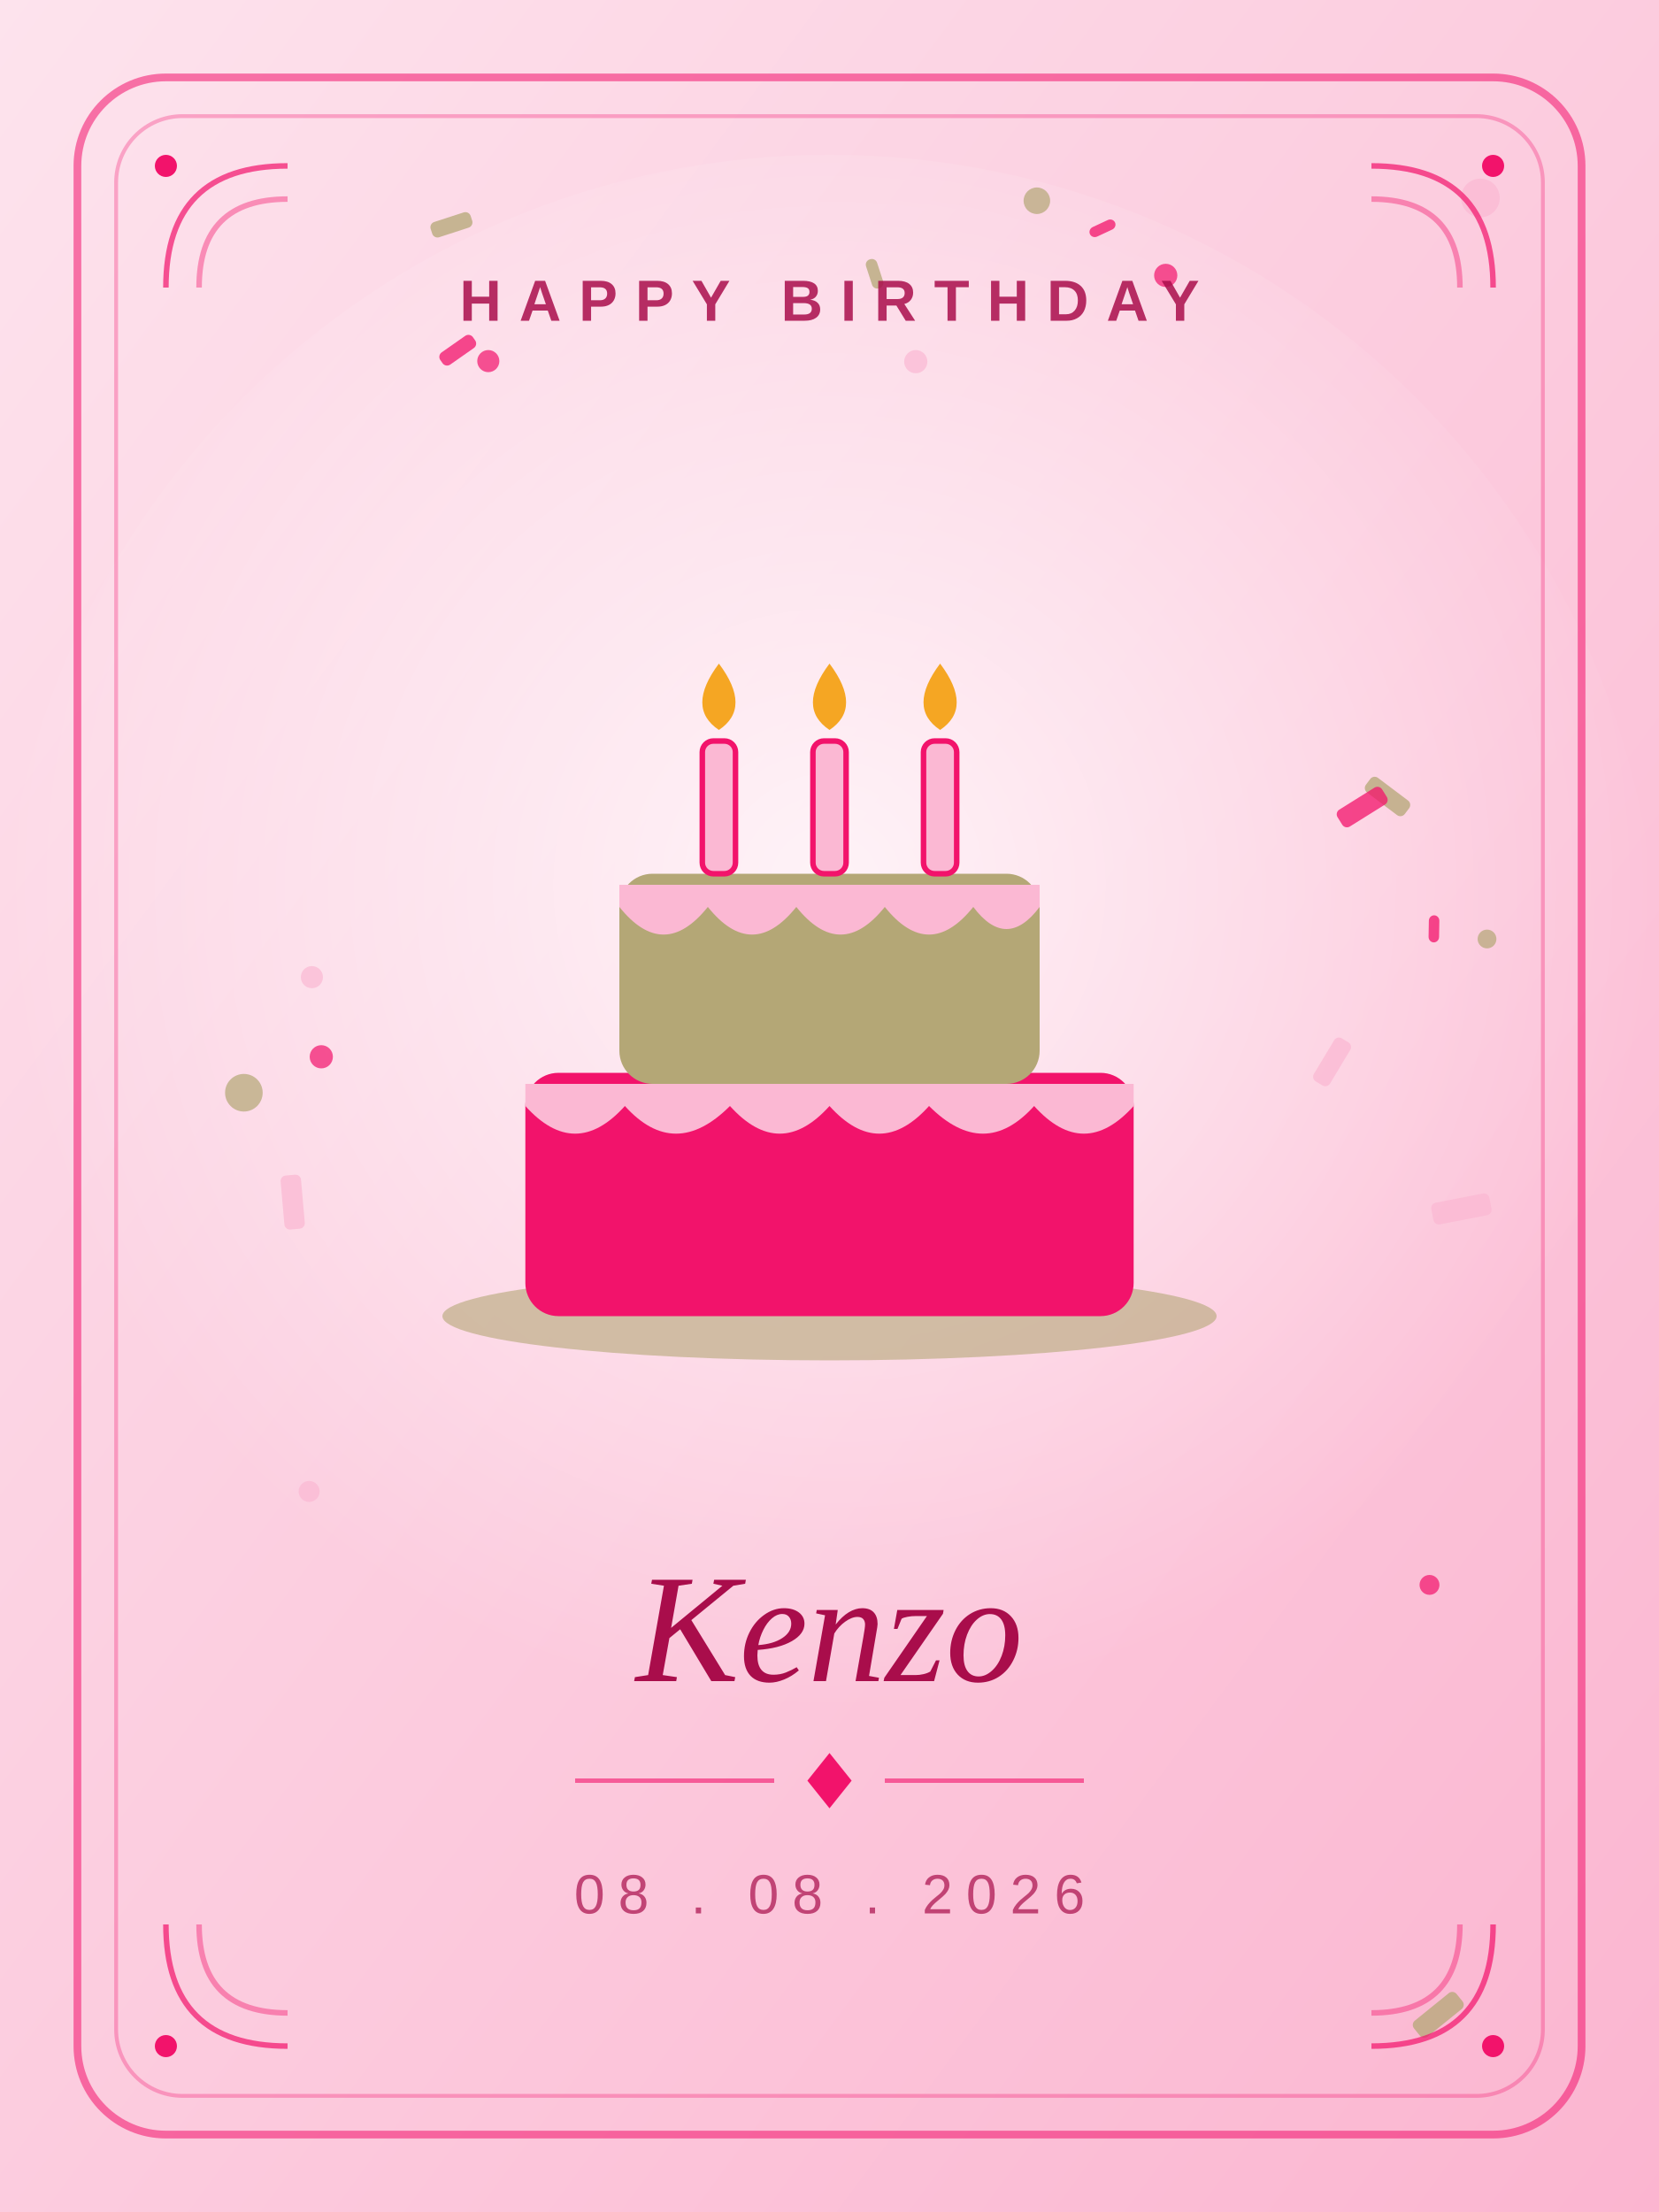
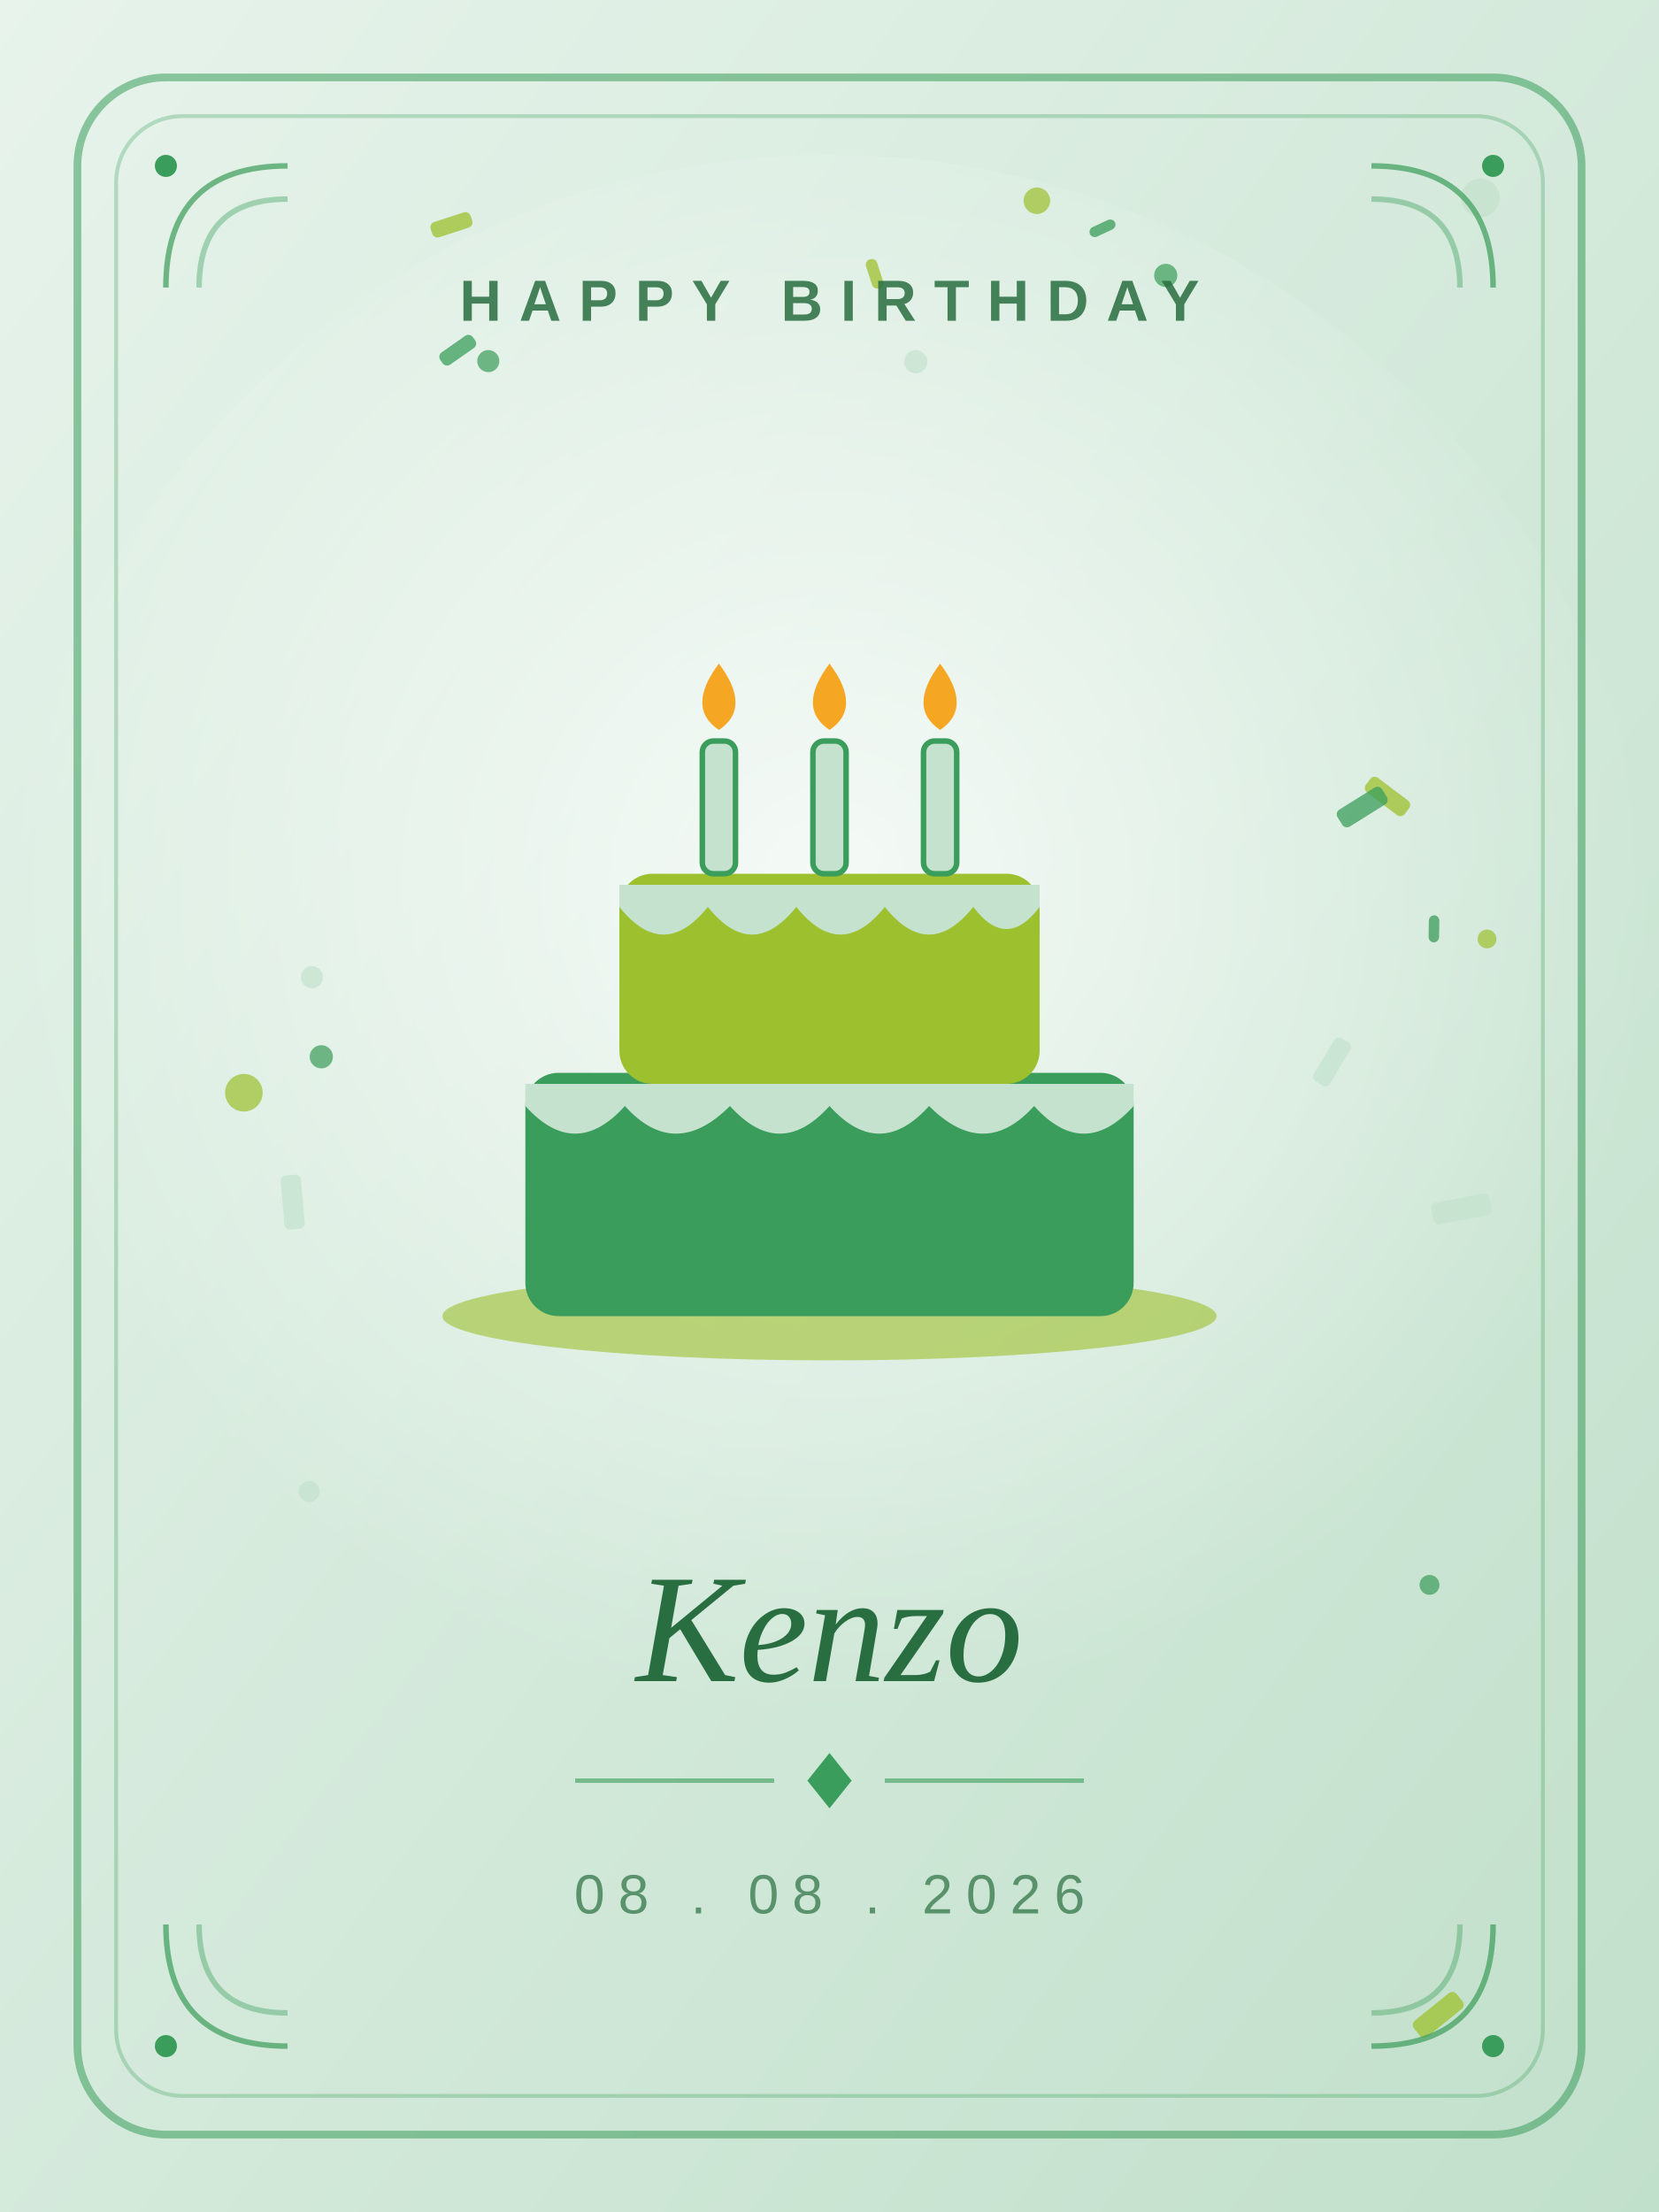
<svg xmlns="http://www.w3.org/2000/svg" viewBox="0 0 300 400" width="600" height="800">
  <defs>
    <linearGradient id="bg" x1="0" y1="0" x2="1" y2="1">
-       <stop offset="0" stop-color="#fde3ed" />
-       <stop offset="1" stop-color="#fbb5d0" />
+       <stop offset="0" stop-color="#e7f3eb" />
+       <stop offset="1" stop-color="#c1e0cb" />
    </linearGradient>
    <radialGradient id="glow" cx="0.5" cy="0.44" r="0.5">
      <stop offset="0" stop-color="#ffffff" stop-opacity="0.75" />
      <stop offset="1" stop-color="#ffffff" stop-opacity="0" />
    </radialGradient>
  </defs>
  <rect width="300" height="400" fill="url(#bg)" />
  <circle cx="150" cy="178" r="150" fill="url(#glow)" />
  <g>
-     <circle cx="88.3" cy="65.3" r="2.0" fill="#f2136b" fill-opacity="0.7" />
-     <rect x="246.4" y="142.7" width="3.3" height="8.8" rx="1" fill="#b4a776" fill-opacity="0.75" transform="rotate(307 246.4 142.7)" />
-     <circle cx="165.6" cy="65.4" r="2.1" fill="#fbb8d3" fill-opacity="0.7" />
-     <rect x="80.6" y="66.5" width="2.7" height="7.2" rx="1" fill="#f2136b" fill-opacity="0.75" transform="rotate(235 80.6 66.5)" />
-     <circle cx="268.9" cy="169.8" r="1.7" fill="#b4a776" fill-opacity="0.7" />
-     <rect x="259.4" y="221.6" width="4.0" height="10.7" rx="1" fill="#fbb8d3" fill-opacity="0.75" transform="rotate(259 259.4 221.6)" />
-     <circle cx="258.5" cy="286.6" r="1.8" fill="#f2136b" fill-opacity="0.7" />
-     <rect x="257.4" y="368.9" width="3.7" height="9.9" rx="1" fill="#b4a776" fill-opacity="0.75" transform="rotate(231 257.4 368.9)" />
-     <circle cx="56.4" cy="176.7" r="2.0" fill="#fbb8d3" fill-opacity="0.7" />
-     <rect x="197.5" y="43.2" width="1.9" height="5.0" rx="1" fill="#f2136b" fill-opacity="0.75" transform="rotate(245 197.5 43.2)" />
-     <circle cx="44.1" cy="197.6" r="3.4" fill="#b4a776" fill-opacity="0.7" />
-     <rect x="240.0" y="196.8" width="3.4" height="9.1" rx="1" fill="#fbb8d3" fill-opacity="0.75" transform="rotate(211 240.0 196.8)" />
-     <circle cx="58.1" cy="191.1" r="2.1" fill="#f2136b" fill-opacity="0.7" />
-     <rect x="84.8" y="38.1" width="2.9" height="7.6" rx="1" fill="#b4a776" fill-opacity="0.75" transform="rotate(72 84.8 38.1)" />
-     <circle cx="267.7" cy="35.8" r="3.5" fill="#fbb8d3" fill-opacity="0.7" />
-     <rect x="249.4" y="141.9" width="3.6" height="9.5" rx="1" fill="#f2136b" fill-opacity="0.75" transform="rotate(58 249.4 141.9)" />
-     <circle cx="187.5" cy="36.3" r="2.4" fill="#b4a776" fill-opacity="0.7" />
-     <rect x="55.2" y="222.1" width="3.7" height="9.8" rx="1" fill="#fbb8d3" fill-opacity="0.75" transform="rotate(175 55.2 222.1)" />
-     <circle cx="210.8" cy="49.8" r="2.1" fill="#f2136b" fill-opacity="0.7" />
-     <rect x="160.0" y="51.8" width="2.1" height="5.5" rx="1" fill="#b4a776" fill-opacity="0.75" transform="rotate(162 160.0 51.8)" />
-     <circle cx="55.9" cy="269.7" r="1.9" fill="#fbb8d3" fill-opacity="0.7" />
-     <rect x="258.4" y="165.5" width="1.9" height="4.9" rx="1" fill="#f2136b" fill-opacity="0.75" transform="rotate(1 258.4 165.5)" />
+     <circle cx="88.3" cy="65.3" r="2.0" fill="#3b9d5b" fill-opacity="0.7" />
+     <rect x="246.4" y="142.7" width="3.3" height="8.8" rx="1" fill="#9dc02e" fill-opacity="0.75" transform="rotate(307 246.4 142.7)" />
+     <circle cx="165.6" cy="65.4" r="2.1" fill="#c4e2ce" fill-opacity="0.7" />
+     <rect x="80.6" y="66.5" width="2.7" height="7.2" rx="1" fill="#3b9d5b" fill-opacity="0.75" transform="rotate(235 80.6 66.5)" />
+     <circle cx="268.9" cy="169.8" r="1.7" fill="#9dc02e" fill-opacity="0.7" />
+     <rect x="259.4" y="221.6" width="4.0" height="10.7" rx="1" fill="#c4e2ce" fill-opacity="0.75" transform="rotate(259 259.4 221.6)" />
+     <circle cx="258.5" cy="286.6" r="1.8" fill="#3b9d5b" fill-opacity="0.7" />
+     <rect x="257.4" y="368.9" width="3.7" height="9.9" rx="1" fill="#9dc02e" fill-opacity="0.75" transform="rotate(231 257.4 368.9)" />
+     <circle cx="56.4" cy="176.7" r="2.0" fill="#c4e2ce" fill-opacity="0.7" />
+     <rect x="197.5" y="43.2" width="1.9" height="5.0" rx="1" fill="#3b9d5b" fill-opacity="0.75" transform="rotate(245 197.5 43.2)" />
+     <circle cx="44.1" cy="197.6" r="3.4" fill="#9dc02e" fill-opacity="0.7" />
+     <rect x="240.0" y="196.8" width="3.4" height="9.1" rx="1" fill="#c4e2ce" fill-opacity="0.75" transform="rotate(211 240.0 196.8)" />
+     <circle cx="58.1" cy="191.1" r="2.1" fill="#3b9d5b" fill-opacity="0.7" />
+     <rect x="84.8" y="38.1" width="2.9" height="7.6" rx="1" fill="#9dc02e" fill-opacity="0.75" transform="rotate(72 84.8 38.1)" />
+     <circle cx="267.7" cy="35.8" r="3.5" fill="#c4e2ce" fill-opacity="0.7" />
+     <rect x="249.4" y="141.9" width="3.6" height="9.5" rx="1" fill="#3b9d5b" fill-opacity="0.75" transform="rotate(58 249.4 141.9)" />
+     <circle cx="187.5" cy="36.3" r="2.4" fill="#9dc02e" fill-opacity="0.7" />
+     <rect x="55.2" y="222.1" width="3.7" height="9.8" rx="1" fill="#c4e2ce" fill-opacity="0.75" transform="rotate(175 55.2 222.1)" />
+     <circle cx="210.8" cy="49.8" r="2.1" fill="#3b9d5b" fill-opacity="0.7" />
+     <rect x="160.0" y="51.8" width="2.1" height="5.5" rx="1" fill="#9dc02e" fill-opacity="0.75" transform="rotate(162 160.0 51.8)" />
+     <circle cx="55.9" cy="269.7" r="1.9" fill="#c4e2ce" fill-opacity="0.7" />
+     <rect x="258.4" y="165.5" width="1.9" height="4.9" rx="1" fill="#3b9d5b" fill-opacity="0.75" transform="rotate(1 258.4 165.5)" />
  </g>
-   <rect x="14" y="14" width="272" height="372" rx="16" fill="none" stroke="#f2136b" stroke-opacity="0.55" stroke-width="1.4" />
-   <rect x="21" y="21" width="258" height="358" rx="12" fill="none" stroke="#f2136b" stroke-opacity="0.3" stroke-width="0.7" />
-   <g transform="translate(30 30) rotate(0)" fill="none" stroke="#f2136b" stroke-width="1" stroke-opacity="0.7">
+   <rect x="14" y="14" width="272" height="372" rx="16" fill="none" stroke="#3b9d5b" stroke-opacity="0.55" stroke-width="1.4" />
+   <rect x="21" y="21" width="258" height="358" rx="12" fill="none" stroke="#3b9d5b" stroke-opacity="0.3" stroke-width="0.7" />
+   <g transform="translate(30 30) rotate(0)" fill="none" stroke="#3b9d5b" stroke-width="1" stroke-opacity="0.7">
    <path d="M0 22 Q0 0 22 0" />
    <path d="M6 22 Q6 6 22 6" stroke-opacity="0.4" />
-     <circle cx="0" cy="0" r="2" fill="#f2136b" stroke="none" />
+     <circle cx="0" cy="0" r="2" fill="#3b9d5b" stroke="none" />
  </g>
-   <g transform="translate(270 30) rotate(90)" fill="none" stroke="#f2136b" stroke-width="1" stroke-opacity="0.7">
+   <g transform="translate(270 30) rotate(90)" fill="none" stroke="#3b9d5b" stroke-width="1" stroke-opacity="0.7">
    <path d="M0 22 Q0 0 22 0" />
    <path d="M6 22 Q6 6 22 6" stroke-opacity="0.4" />
-     <circle cx="0" cy="0" r="2" fill="#f2136b" stroke="none" />
+     <circle cx="0" cy="0" r="2" fill="#3b9d5b" stroke="none" />
  </g>
-   <g transform="translate(270 370) rotate(180)" fill="none" stroke="#f2136b" stroke-width="1" stroke-opacity="0.7">
+   <g transform="translate(270 370) rotate(180)" fill="none" stroke="#3b9d5b" stroke-width="1" stroke-opacity="0.7">
    <path d="M0 22 Q0 0 22 0" />
    <path d="M6 22 Q6 6 22 6" stroke-opacity="0.4" />
-     <circle cx="0" cy="0" r="2" fill="#f2136b" stroke="none" />
+     <circle cx="0" cy="0" r="2" fill="#3b9d5b" stroke="none" />
  </g>
-   <g transform="translate(30 370) rotate(270)" fill="none" stroke="#f2136b" stroke-width="1" stroke-opacity="0.7">
+   <g transform="translate(30 370) rotate(270)" fill="none" stroke="#3b9d5b" stroke-width="1" stroke-opacity="0.7">
    <path d="M0 22 Q0 0 22 0" />
    <path d="M6 22 Q6 6 22 6" stroke-opacity="0.4" />
-     <circle cx="0" cy="0" r="2" fill="#f2136b" stroke="none" />
+     <circle cx="0" cy="0" r="2" fill="#3b9d5b" stroke="none" />
  </g>
-   <text x="150" y="58" text-anchor="middle" font-family="'Helvetica Neue', Arial, sans-serif" font-size="10.5" font-weight="600" letter-spacing="3.2" fill="#a90d4b" fill-opacity="0.85">HAPPY BIRTHDAY</text>
+   <text x="150" y="58" text-anchor="middle" font-family="'Helvetica Neue', Arial, sans-serif" font-size="10.5" font-weight="600" letter-spacing="3.2" fill="#296e40" fill-opacity="0.85">HAPPY BIRTHDAY</text>
  <g transform="translate(150 180)">
-     <ellipse cx="0" cy="58" rx="70" ry="8" fill="#b4a776" fill-opacity="0.6" />
-     <rect x="-55" y="14" width="110" height="44" rx="6" fill="#f2136b" />
-     <path d="M-55 20 Q-46 30 -37 20 Q-28 30 -18 20 Q-9 30 0 20 Q9 30 18 20 Q28 30 37 20 Q46 30 55 20 L55 16 L-55 16 Z" fill="#fbb8d3" />
-     <rect x="-38" y="-22" width="76" height="38" rx="6" fill="#b4a776" />
-     <path d="M-38 -16 Q-30 -6 -22 -16 Q-14 -6 -6 -16 Q2 -6 10 -16 Q18 -6 26 -16 Q32 -8 38 -16 L38 -20 L-38 -20 Z" fill="#fbb8d3" />
-     <rect x="-23" y="-46" width="6" height="24" rx="2" fill="#fbb8d3" stroke="#f2136b" stroke-width="1" />
+     <ellipse cx="0" cy="58" rx="70" ry="8" fill="#9dc02e" fill-opacity="0.6" />
+     <rect x="-55" y="14" width="110" height="44" rx="6" fill="#3b9d5b" />
+     <path d="M-55 20 Q-46 30 -37 20 Q-28 30 -18 20 Q-9 30 0 20 Q9 30 18 20 Q28 30 37 20 Q46 30 55 20 L55 16 L-55 16 Z" fill="#c4e2ce" />
+     <rect x="-38" y="-22" width="76" height="38" rx="6" fill="#9dc02e" />
+     <path d="M-38 -16 Q-30 -6 -22 -16 Q-14 -6 -6 -16 Q2 -6 10 -16 Q18 -6 26 -16 Q32 -8 38 -16 L38 -20 L-38 -20 Z" fill="#c4e2ce" />
+     <rect x="-23" y="-46" width="6" height="24" rx="2" fill="#c4e2ce" stroke="#3b9d5b" stroke-width="1" />
    <path d="M-20 -60 Q-14 -52 -20 -48 Q-26 -52 -20 -60 Z" fill="#f5a623" />
-     <rect x="-3" y="-46" width="6" height="24" rx="2" fill="#fbb8d3" stroke="#f2136b" stroke-width="1" />
+     <rect x="-3" y="-46" width="6" height="24" rx="2" fill="#c4e2ce" stroke="#3b9d5b" stroke-width="1" />
    <path d="M0 -60 Q6 -52 0 -48 Q-6 -52 0 -60 Z" fill="#f5a623" />
-     <rect x="17" y="-46" width="6" height="24" rx="2" fill="#fbb8d3" stroke="#f2136b" stroke-width="1" />
+     <rect x="17" y="-46" width="6" height="24" rx="2" fill="#c4e2ce" stroke="#3b9d5b" stroke-width="1" />
    <path d="M20 -60 Q26 -52 20 -48 Q14 -52 20 -60 Z" fill="#f5a623" />
  </g>
-   <text x="150" y="304" text-anchor="middle" font-family="Georgia, 'Times New Roman', serif" font-style="italic" font-size="28" fill="#a90d4b">Kenzo</text>
-   <g fill="#f2136b" stroke="#f2136b">
+   <text x="150" y="304" text-anchor="middle" font-family="Georgia, 'Times New Roman', serif" font-style="italic" font-size="28" fill="#296e40">Kenzo</text>
+   <g fill="#3b9d5b" stroke="#3b9d5b">
    <line x1="104" y1="322" x2="140" y2="322" stroke-width="0.8" stroke-opacity="0.6" />
    <line x1="160" y1="322" x2="196" y2="322" stroke-width="0.8" stroke-opacity="0.6" />
    <path d="M150 317 L154 322 L150 327 L146 322 Z" stroke="none" />
  </g>
-   <text x="150" y="346" text-anchor="middle" font-family="'Helvetica Neue', Arial, sans-serif" font-size="10" letter-spacing="2.4" fill="#a90d4b" fill-opacity="0.7">08 . 08 . 2026</text>
+   <text x="150" y="346" text-anchor="middle" font-family="'Helvetica Neue', Arial, sans-serif" font-size="10" letter-spacing="2.4" fill="#296e40" fill-opacity="0.7">08 . 08 . 2026</text>
</svg>
